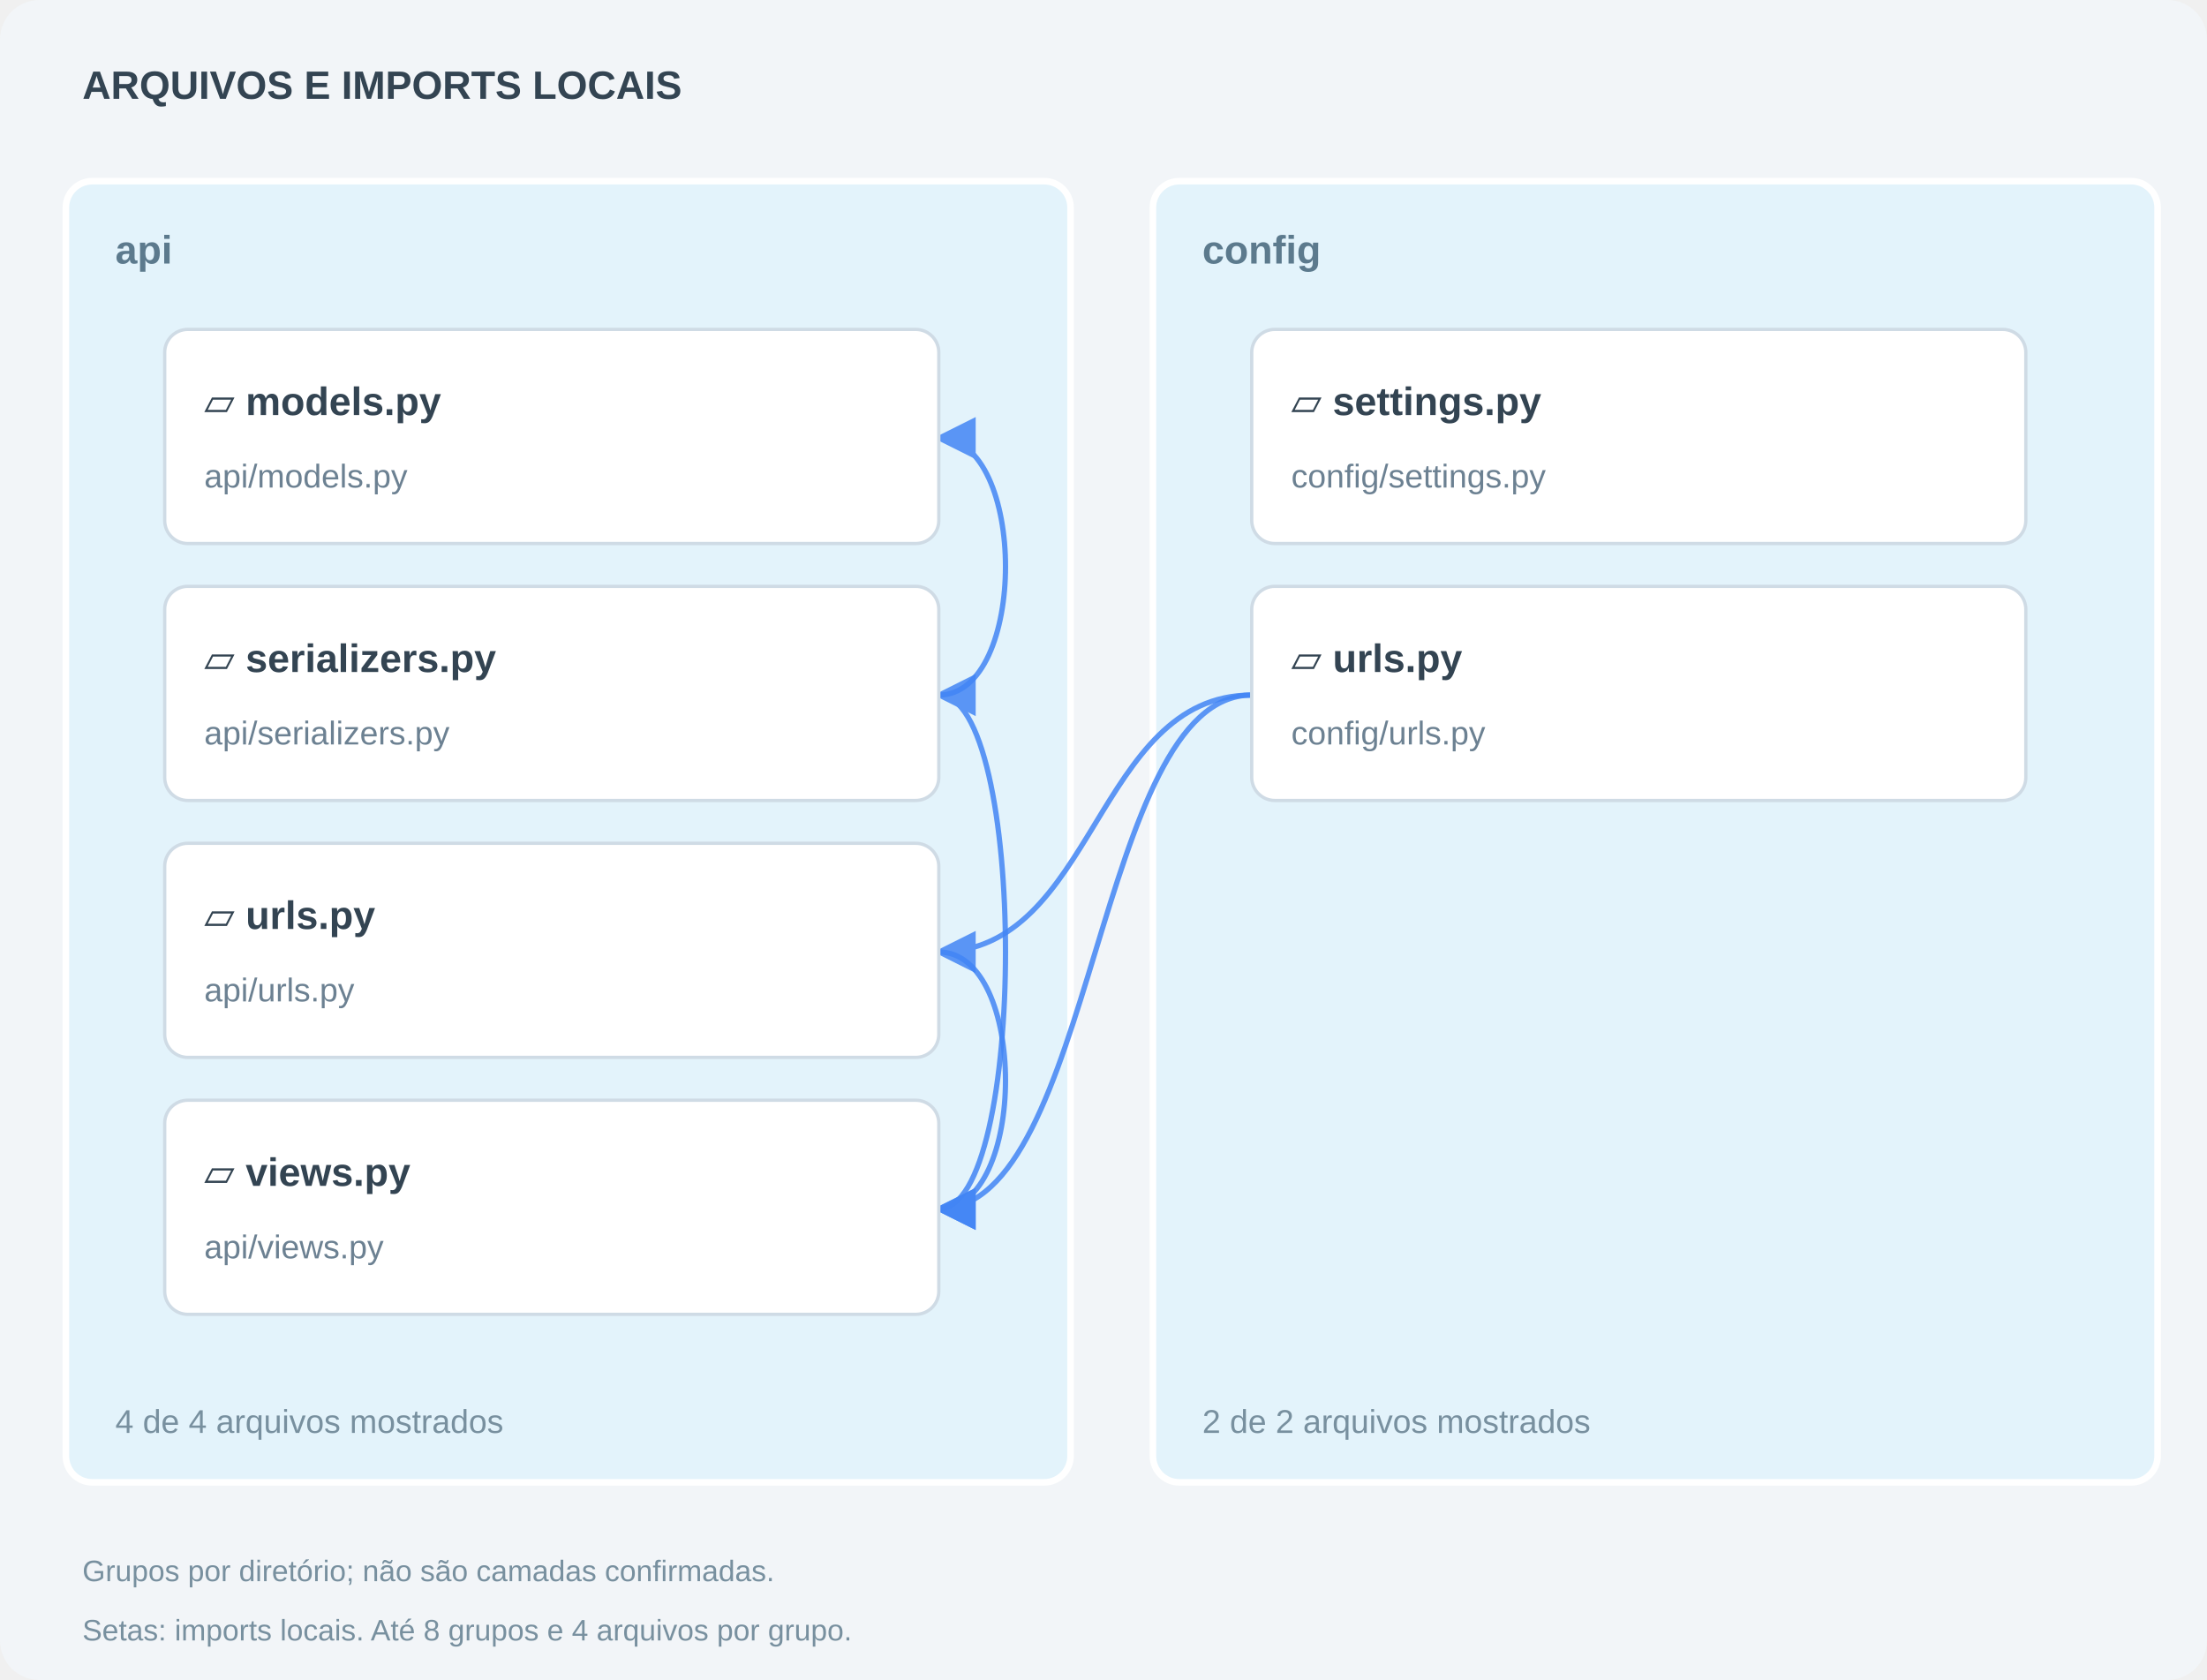
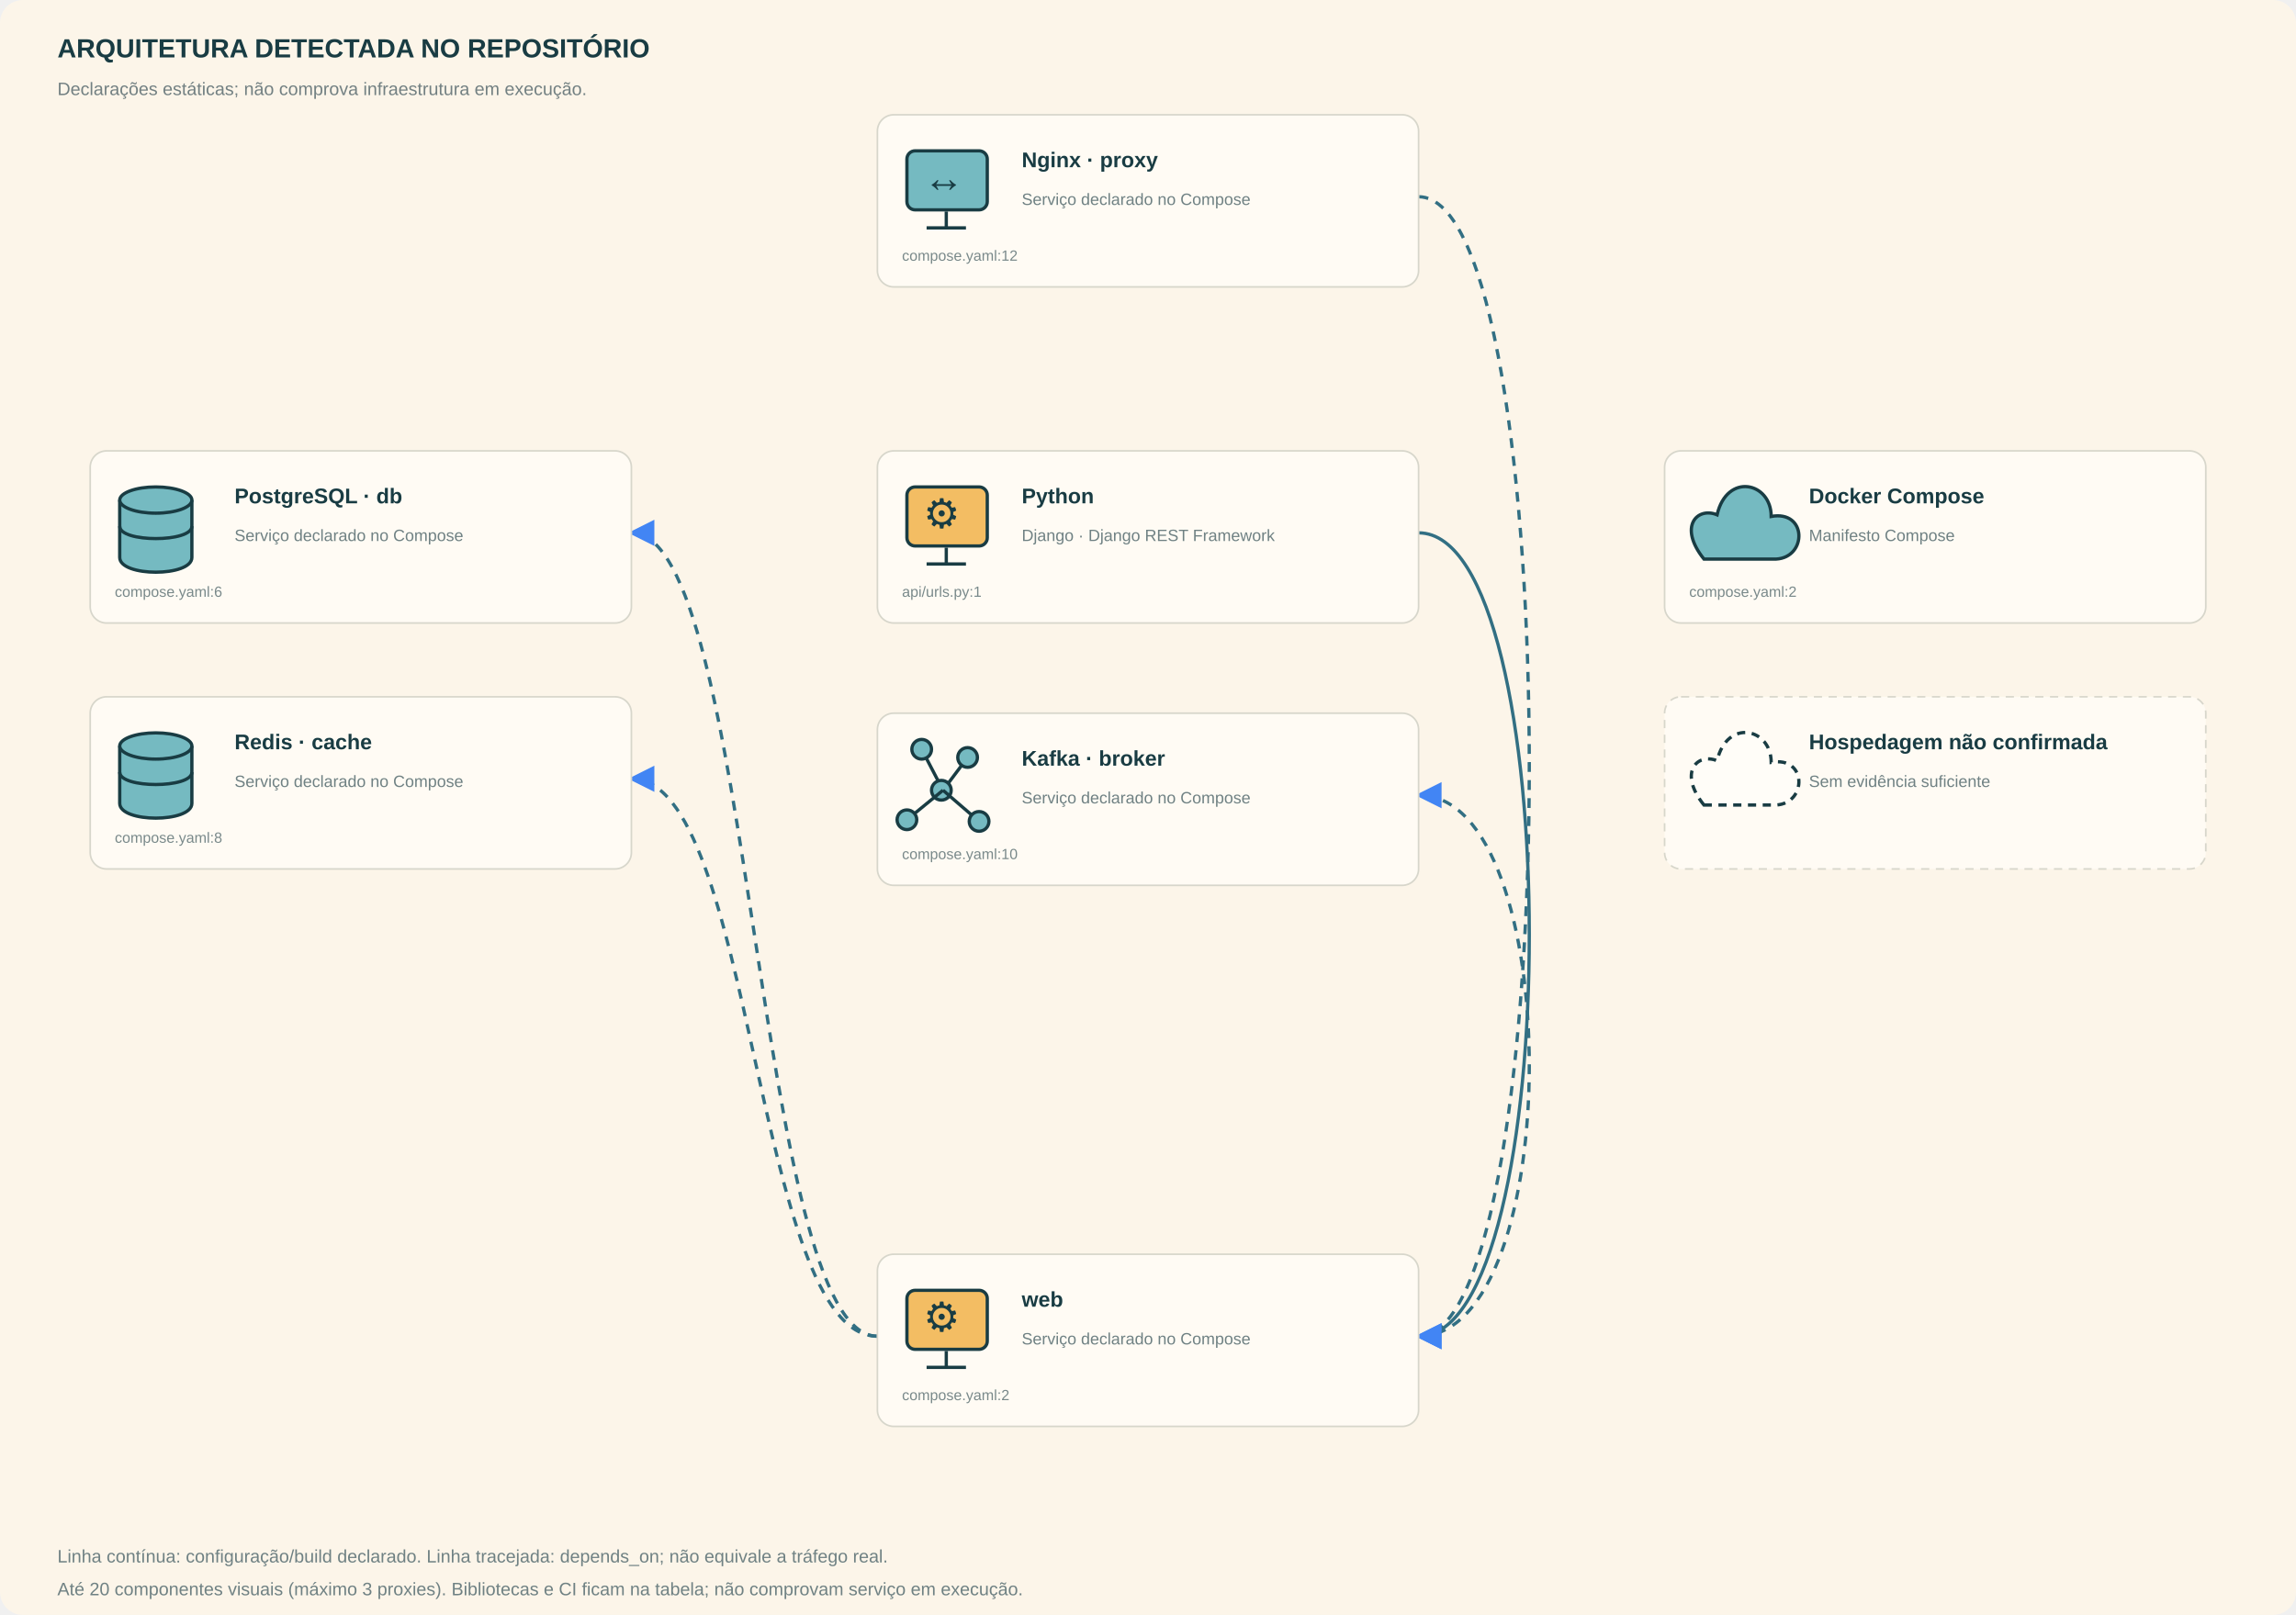
- <svg xmlns="http://www.w3.org/2000/svg" viewBox="0 0 670 510" role="img" aria-label="Arquitetura · arquivos e imports locais">
+ <svg xmlns="http://www.w3.org/2000/svg" viewBox="0 0 1400 985" role="img" aria-label="Arquitetura declarada · linguagem, banco e infraestrutura">
  <defs>
-     <marker id="arrow-cbd5899f" markerWidth="8" markerHeight="8" refX="7" refY="4" orient="auto">
+     <marker id="arrow-fb2d377b" markerWidth="8" markerHeight="8" refX="7" refY="4" orient="auto">
      <path d="M0 0 L8 4 L0 8 Z" fill="#4285f4" />
    </marker>
  </defs>
-   <rect width="670" height="510" rx="12" fill="#f2f5f8" />
-   <text x="25" y="30" font-family="Segoe UI,Arial,sans-serif" font-size="12" fill="#334452" font-weight="600">ARQUIVOS E IMPORTS LOCAIS</text>
-   <rect x="20" y="55" width="305" height="395" rx="8" fill="#e3f3fb" stroke="#fff" stroke-width="2" />
-   <text x="35" y="80" font-family="Segoe UI,Arial,sans-serif" font-size="12" fill="#5c7a8d" font-weight="600">api</text>
-   <text x="35" y="435" font-family="Segoe UI,Arial,sans-serif" font-size="10" fill="#78909f" font-weight="400">4 de 4 arquivos mostrados</text>
-   <rect x="350" y="55" width="305" height="395" rx="8" fill="#e3f3fb" stroke="#fff" stroke-width="2" />
-   <text x="365" y="80" font-family="Segoe UI,Arial,sans-serif" font-size="12" fill="#5c7a8d" font-weight="600">config</text>
-   <text x="365" y="435" font-family="Segoe UI,Arial,sans-serif" font-size="10" fill="#78909f" font-weight="400">2 de 2 arquivos mostrados</text>
-   <path d="M285 211 C312 211, 312 133, 285 133" stroke="#4285f4" stroke-width="1.6" fill="none" marker-end="url(#arrow-cbd5899f)" opacity=".85" />
-   <path d="M285 289 C312 289, 312 367, 285 367" stroke="#4285f4" stroke-width="1.6" fill="none" marker-end="url(#arrow-cbd5899f)" opacity=".85" />
-   <path d="M285 367 C312 367, 312 211, 285 211" stroke="#4285f4" stroke-width="1.6" fill="none" marker-end="url(#arrow-cbd5899f)" opacity=".85" />
-   <path d="M380 211 C332.5 211, 332.5 289, 285 289" stroke="#4285f4" stroke-width="1.6" fill="none" marker-end="url(#arrow-cbd5899f)" opacity=".85" />
-   <path d="M380 211 C332.5 211, 332.5 367, 285 367" stroke="#4285f4" stroke-width="1.6" fill="none" marker-end="url(#arrow-cbd5899f)" opacity=".85" />
+   <rect width="1400" height="985" rx="14" fill="#fcf5e9" />
+   <text x="35" y="35" font-family="Segoe UI,Arial,sans-serif" font-size="16" fill="#193c43" font-weight="600">ARQUITETURA DETECTADA NO REPOSITÓRIO</text>
+   <text x="35" y="58" font-family="Segoe UI,Arial,sans-serif" font-size="11" fill="#728082" font-weight="400">Declarações estáticas; não comprova infraestrutura em execução.</text>
+   <path d="M865 325 C955 325, 955 815, 865.0 815" stroke="#326f83" stroke-width="2" fill="none" marker-end="url(#arrow-fb2d377b)" />
+   <path d="M535.0 815 C460.0 815, 460.0 325, 385 325" stroke="#326f83" stroke-width="2" fill="none" marker-end="url(#arrow-fb2d377b)" stroke-dasharray="6 5" />
+   <path d="M535.0 815 C460.0 815, 460.0 475, 385 475" stroke="#326f83" stroke-width="2" fill="none" marker-end="url(#arrow-fb2d377b)" stroke-dasharray="6 5" />
+   <path d="M865.0 815 C955.0 815, 955.0 485, 865 485" stroke="#326f83" stroke-width="2" fill="none" marker-end="url(#arrow-fb2d377b)" stroke-dasharray="6 5" />
+   <path d="M865.0 120 C955.0 120, 955.0 815, 865.0 815" stroke="#326f83" stroke-width="2" fill="none" marker-end="url(#arrow-fb2d377b)" stroke-dasharray="6 5" />
  <g>
-     <rect x="50" y="100" width="235" height="65" rx="7" fill="#ffffff" stroke="#cfdbe5" />
-     <text x="62" y="126" font-family="Segoe UI,Arial,sans-serif" font-size="12" fill="#334452" font-weight="600">▱ models.py</text>
-     <text x="62" y="148" font-family="Segoe UI,Arial,sans-serif" font-size="10" fill="#6c8192" font-weight="400">api/models.py</text>
+     <rect x="535" y="275" width="330" height="105" rx="10" fill="#fffbf4" stroke="#d7d6cb" />
+     <rect x="553" y="297" width="49" height="36" rx="5" fill="#f3bd63" stroke="#193c43" stroke-width="2" />
+     <path d="M577 334 v10 m-12 0 h24" stroke="#193c43" stroke-width="2" />
+     <text x="563" y="322" font-family="Segoe UI,Arial,sans-serif" font-size="25" fill="#193c43" font-weight="400">⚙</text>
+     <text x="623" y="307" font-family="Segoe UI,Arial,sans-serif" font-size="13" fill="#193c43" font-weight="600">Python</text>
+     <text x="623" y="330" font-family="Segoe UI,Arial,sans-serif" font-size="10" fill="#6f8183" font-weight="400">Django · Django REST Framework</text>
+     <text x="550" y="364" font-family="Segoe UI,Arial,sans-serif" font-size="9" fill="#79898a" font-weight="400">api/urls.py:1</text>
  </g>
  <g>
-     <rect x="50" y="178" width="235" height="65" rx="7" fill="#ffffff" stroke="#cfdbe5" />
-     <text x="62" y="204" font-family="Segoe UI,Arial,sans-serif" font-size="12" fill="#334452" font-weight="600">▱ serializers.py</text>
-     <text x="62" y="226" font-family="Segoe UI,Arial,sans-serif" font-size="10" fill="#6c8192" font-weight="400">api/serializers.py</text>
+     <rect x="535.0" y="765" width="330" height="105" rx="10" fill="#fffbf4" stroke="#d7d6cb" />
+     <rect x="553.0" y="787" width="49" height="36" rx="5" fill="#f3bd63" stroke="#193c43" stroke-width="2" />
+     <path d="M577.0 824 v10 m-12 0 h24" stroke="#193c43" stroke-width="2" />
+     <text x="563.0" y="812" font-family="Segoe UI,Arial,sans-serif" font-size="25" fill="#193c43" font-weight="400">⚙</text>
+     <text x="623.0" y="797" font-family="Segoe UI,Arial,sans-serif" font-size="13" fill="#193c43" font-weight="600">web</text>
+     <text x="623.0" y="820" font-family="Segoe UI,Arial,sans-serif" font-size="10" fill="#6f8183" font-weight="400">Serviço declarado no Compose</text>
+     <text x="550.0" y="854" font-family="Segoe UI,Arial,sans-serif" font-size="9" fill="#79898a" font-weight="400">compose.yaml:2</text>
  </g>
  <g>
-     <rect x="50" y="256" width="235" height="65" rx="7" fill="#ffffff" stroke="#cfdbe5" />
-     <text x="62" y="282" font-family="Segoe UI,Arial,sans-serif" font-size="12" fill="#334452" font-weight="600">▱ urls.py</text>
-     <text x="62" y="304" font-family="Segoe UI,Arial,sans-serif" font-size="10" fill="#6c8192" font-weight="400">api/urls.py</text>
+     <rect x="55" y="275" width="330" height="105" rx="10" fill="#fffbf4" stroke="#d7d6cb" />
+     <path d="M73 305 V340 C73 352 117 352 117 340 V305" fill="#75bac1" stroke="#193c43" stroke-width="2" />
+     <ellipse cx="95" cy="305" rx="22" ry="8" fill="#75bac1" stroke="#193c43" stroke-width="2" />
+     <path d="M73 321 C73 331 117 331 117 321" fill="none" stroke="#193c43" stroke-width="2" />
+     <text x="143" y="307" font-family="Segoe UI,Arial,sans-serif" font-size="13" fill="#193c43" font-weight="600">PostgreSQL · db</text>
+     <text x="143" y="330" font-family="Segoe UI,Arial,sans-serif" font-size="10" fill="#6f8183" font-weight="400">Serviço declarado no Compose</text>
+     <text x="70" y="364" font-family="Segoe UI,Arial,sans-serif" font-size="9" fill="#79898a" font-weight="400">compose.yaml:6</text>
  </g>
  <g>
-     <rect x="50" y="334" width="235" height="65" rx="7" fill="#ffffff" stroke="#cfdbe5" />
-     <text x="62" y="360" font-family="Segoe UI,Arial,sans-serif" font-size="12" fill="#334452" font-weight="600">▱ views.py</text>
-     <text x="62" y="382" font-family="Segoe UI,Arial,sans-serif" font-size="10" fill="#6c8192" font-weight="400">api/views.py</text>
+     <rect x="55" y="425" width="330" height="105" rx="10" fill="#fffbf4" stroke="#d7d6cb" />
+     <path d="M73 455 V490 C73 502 117 502 117 490 V455" fill="#75bac1" stroke="#193c43" stroke-width="2" />
+     <ellipse cx="95" cy="455" rx="22" ry="8" fill="#75bac1" stroke="#193c43" stroke-width="2" />
+     <path d="M73 471 C73 481 117 481 117 471" fill="none" stroke="#193c43" stroke-width="2" />
+     <text x="143" y="457" font-family="Segoe UI,Arial,sans-serif" font-size="13" fill="#193c43" font-weight="600">Redis · cache</text>
+     <text x="143" y="480" font-family="Segoe UI,Arial,sans-serif" font-size="10" fill="#6f8183" font-weight="400">Serviço declarado no Compose</text>
+     <text x="70" y="514" font-family="Segoe UI,Arial,sans-serif" font-size="9" fill="#79898a" font-weight="400">compose.yaml:8</text>
  </g>
  <g>
-     <rect x="380" y="100" width="235" height="65" rx="7" fill="#ffffff" stroke="#cfdbe5" />
-     <text x="392" y="126" font-family="Segoe UI,Arial,sans-serif" font-size="12" fill="#334452" font-weight="600">▱ settings.py</text>
-     <text x="392" y="148" font-family="Segoe UI,Arial,sans-serif" font-size="10" fill="#6c8192" font-weight="400">config/settings.py</text>
+     <rect x="535" y="435" width="330" height="105" rx="10" fill="#fffbf4" stroke="#d7d6cb" />
+     <line x1="575" y1="482" x2="562" y2="457" stroke="#193c43" stroke-width="2" />
+     <circle cx="562" cy="457" r="6" fill="#75bac1" stroke="#193c43" stroke-width="2" />
+     <line x1="575" y1="482" x2="590" y2="462" stroke="#193c43" stroke-width="2" />
+     <circle cx="590" cy="462" r="6" fill="#75bac1" stroke="#193c43" stroke-width="2" />
+     <line x1="575" y1="482" x2="574" y2="482" stroke="#193c43" stroke-width="2" />
+     <circle cx="574" cy="482" r="6" fill="#75bac1" stroke="#193c43" stroke-width="2" />
+     <line x1="575" y1="482" x2="553" y2="500" stroke="#193c43" stroke-width="2" />
+     <circle cx="553" cy="500" r="6" fill="#75bac1" stroke="#193c43" stroke-width="2" />
+     <line x1="575" y1="482" x2="597" y2="501" stroke="#193c43" stroke-width="2" />
+     <circle cx="597" cy="501" r="6" fill="#75bac1" stroke="#193c43" stroke-width="2" />
+     <text x="623" y="467" font-family="Segoe UI,Arial,sans-serif" font-size="13" fill="#193c43" font-weight="600">Kafka · broker</text>
+     <text x="623" y="490" font-family="Segoe UI,Arial,sans-serif" font-size="10" fill="#6f8183" font-weight="400">Serviço declarado no Compose</text>
+     <text x="550" y="524" font-family="Segoe UI,Arial,sans-serif" font-size="9" fill="#79898a" font-weight="400">compose.yaml:10</text>
  </g>
  <g>
-     <rect x="380" y="178" width="235" height="65" rx="7" fill="#ffffff" stroke="#cfdbe5" />
-     <text x="392" y="204" font-family="Segoe UI,Arial,sans-serif" font-size="12" fill="#334452" font-weight="600">▱ urls.py</text>
-     <text x="392" y="226" font-family="Segoe UI,Arial,sans-serif" font-size="10" fill="#6c8192" font-weight="400">config/urls.py</text>
+     <rect x="535.0" y="70" width="330" height="105" rx="10" fill="#fffbf4" stroke="#d7d6cb" />
+     <rect x="553.0" y="92" width="49" height="36" rx="5" fill="#75bac1" stroke="#193c43" stroke-width="2" />
+     <path d="M577.0 129 v10 m-12 0 h24" stroke="#193c43" stroke-width="2" />
+     <text x="563.0" y="117" font-family="Segoe UI,Arial,sans-serif" font-size="25" fill="#193c43" font-weight="400">↔</text>
+     <text x="623.0" y="102" font-family="Segoe UI,Arial,sans-serif" font-size="13" fill="#193c43" font-weight="600">Nginx · proxy</text>
+     <text x="623.0" y="125" font-family="Segoe UI,Arial,sans-serif" font-size="10" fill="#6f8183" font-weight="400">Serviço declarado no Compose</text>
+     <text x="550.0" y="159" font-family="Segoe UI,Arial,sans-serif" font-size="9" fill="#79898a" font-weight="400">compose.yaml:12</text>
  </g>
-   <text x="25" y="480" font-family="Segoe UI,Arial,sans-serif" font-size="9" fill="#78909f" font-weight="400">Grupos por diretório; não são camadas confirmadas.</text>
-   <text x="25" y="498" font-family="Segoe UI,Arial,sans-serif" font-size="9" fill="#78909f" font-weight="400">Setas: imports locais. Até 8 grupos e 4 arquivos por grupo.</text>
+   <g>
+     <rect x="1015" y="275" width="330" height="105" rx="10" fill="#fffbf4" stroke="#d7d6cb" />
+     <path d="M1039 341 C1023 321 1035 309 1047 314 C1053 288 1080 294 1080 315 C1102 311 1102 340 1083 341 Z" fill="#75bac1" stroke="#193c43" stroke-width="2" />
+     <text x="1103" y="307" font-family="Segoe UI,Arial,sans-serif" font-size="13" fill="#193c43" font-weight="600">Docker Compose</text>
+     <text x="1103" y="330" font-family="Segoe UI,Arial,sans-serif" font-size="10" fill="#6f8183" font-weight="400">Manifesto Compose</text>
+     <text x="1030" y="364" font-family="Segoe UI,Arial,sans-serif" font-size="9" fill="#79898a" font-weight="400">compose.yaml:2</text>
+   </g>
+   <g>
+     <rect x="1015" y="425" width="330" height="105" rx="10" fill="#fffbf4" stroke="#d7d6cb" stroke-dasharray="5 4" />
+     <path d="M1039 491 C1023 471 1035 459 1047 464 C1053 438 1080 444 1080 465 C1102 461 1102 490 1083 491 Z" fill="#fffdf8" stroke="#193c43" stroke-width="2" stroke-dasharray="5 4" />
+     <text x="1103" y="457" font-family="Segoe UI,Arial,sans-serif" font-size="13" fill="#193c43" font-weight="600">Hospedagem não confirmada</text>
+     <text x="1103" y="480" font-family="Segoe UI,Arial,sans-serif" font-size="10" fill="#6f8183" font-weight="400">Sem evidência suficiente</text>
+   </g>
+   <text x="35" y="953" font-family="Segoe UI,Arial,sans-serif" font-size="11" fill="#6f8183" font-weight="400">Linha contínua: configuração/build declarado. Linha tracejada: depends_on; não equivale a tráfego real.</text>
+   <text x="35" y="973" font-family="Segoe UI,Arial,sans-serif" font-size="11" fill="#6f8183" font-weight="400">Até 20 componentes visuais (máximo 3 proxies). Bibliotecas e CI ficam na tabela; não comprovam serviço em execução.</text>
</svg>
